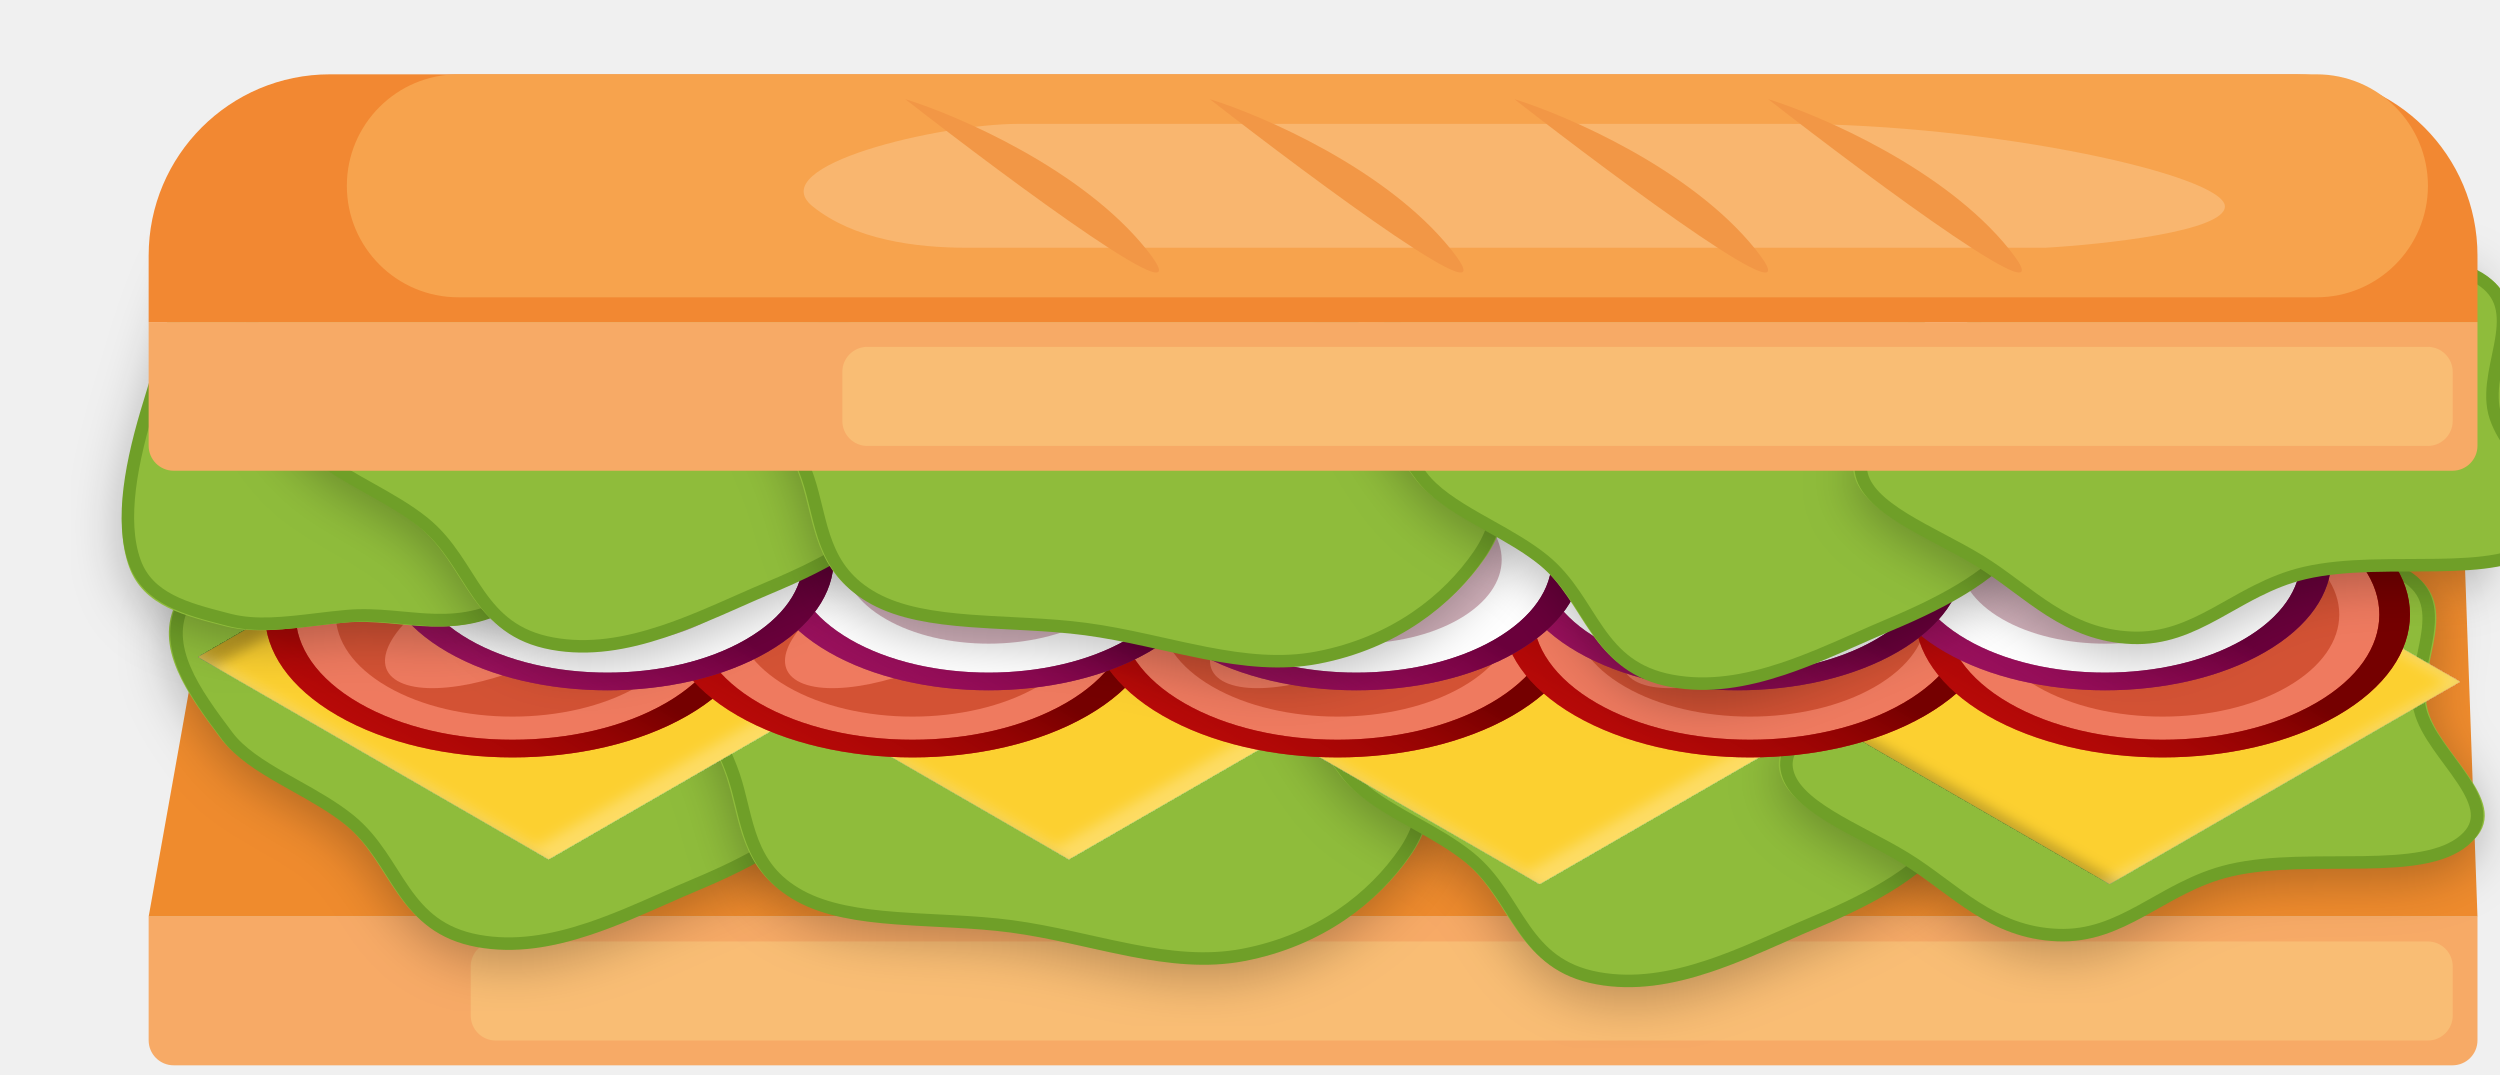
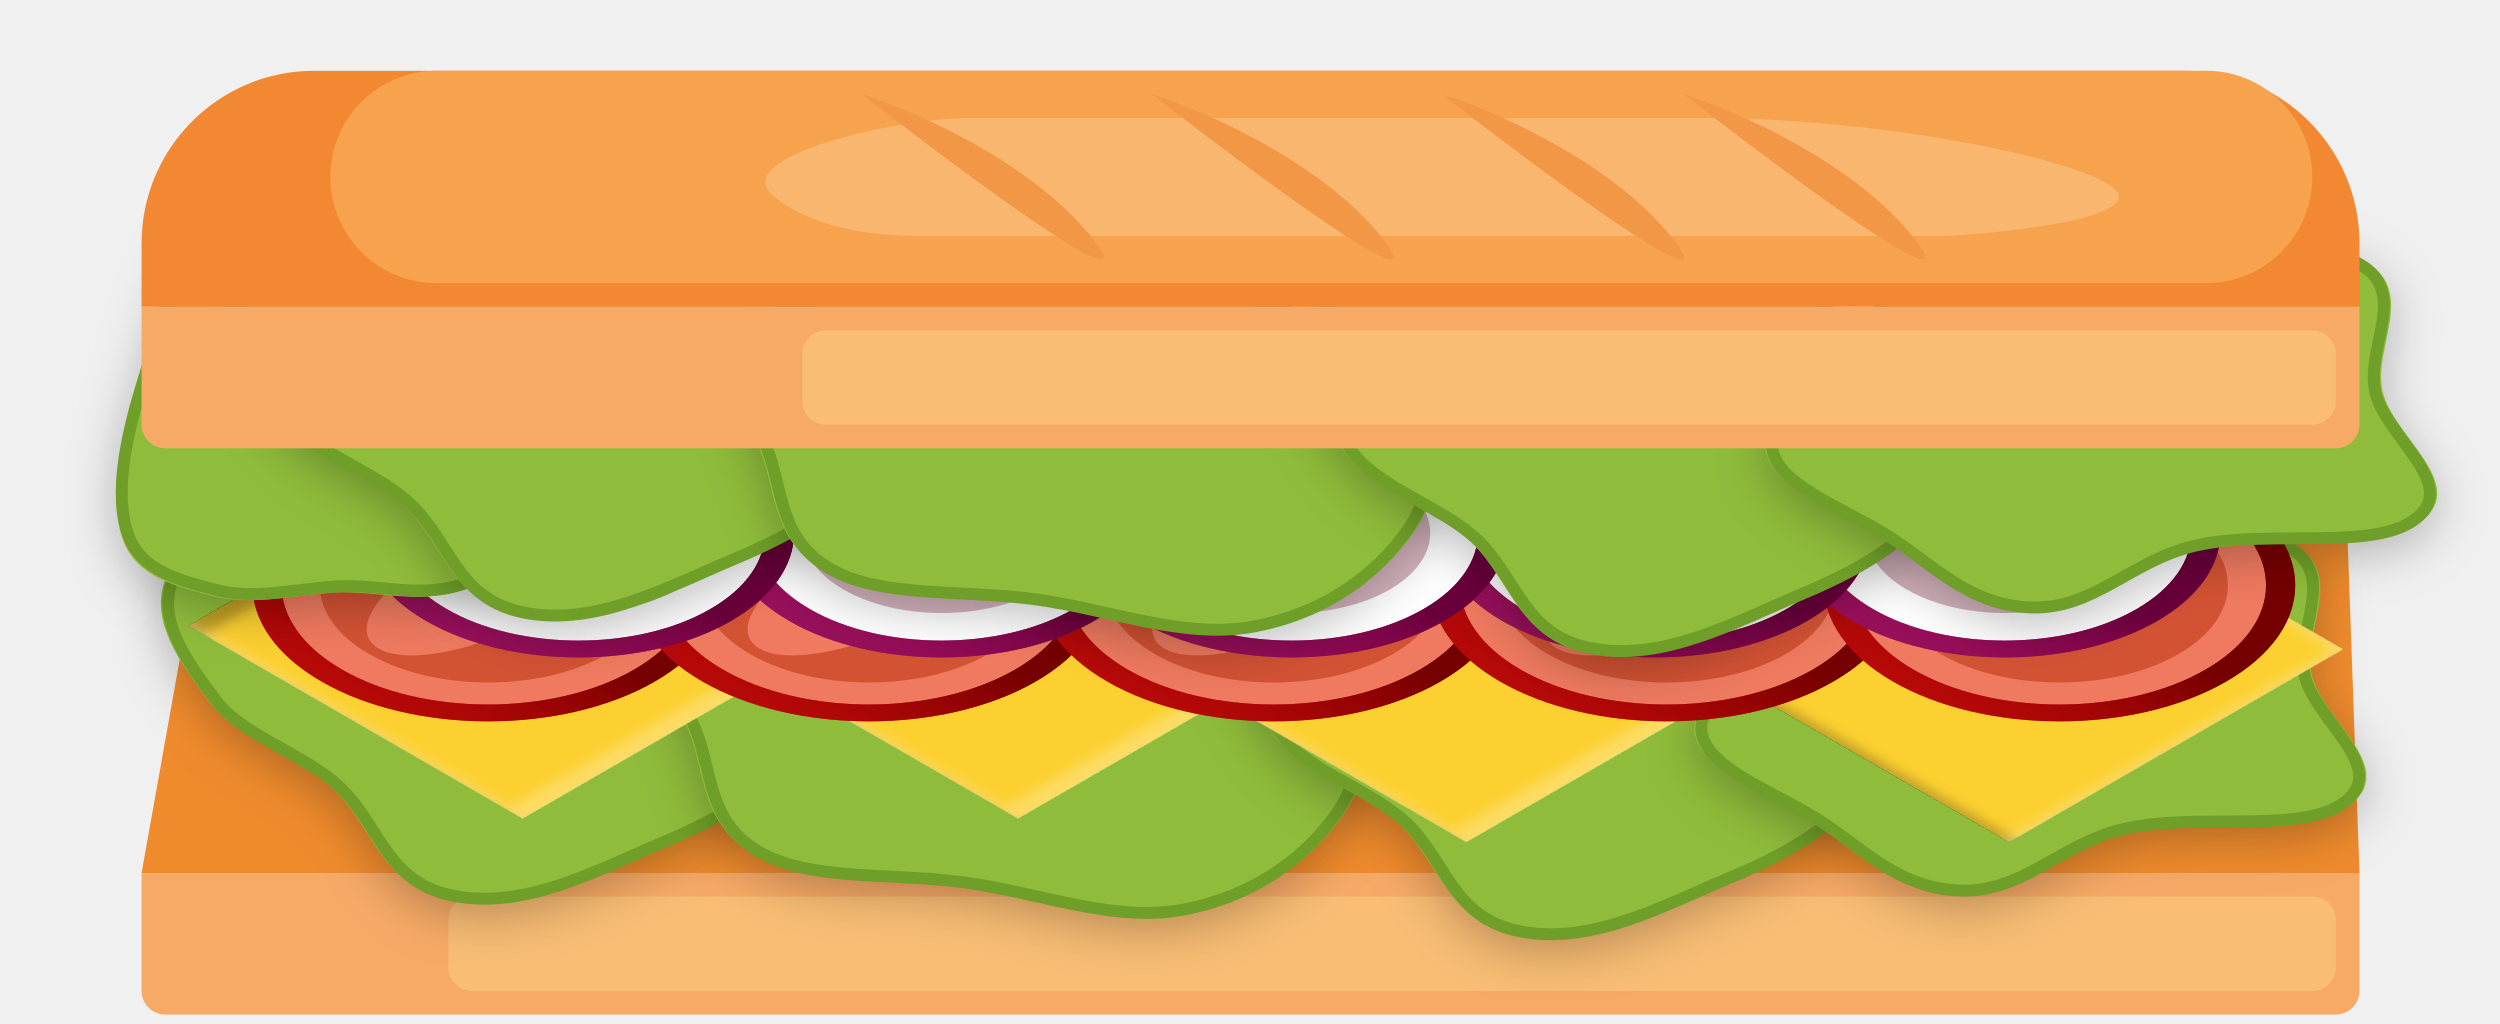
- <svg xmlns="http://www.w3.org/2000/svg" class="sandwitch" preserveAspectRatio="none" viewBox="0 0 200 86" fill="none">
+ <svg xmlns="http://www.w3.org/2000/svg" class="sandwitch" preserveAspectRatio="none" viewBox="0 0 210 86" fill="none">
  <path d="M198.198 73.333H11.892L16.847 45.586H197.207L198.198 73.333Z" fill="#EF8B2D" />
  <path d="M11.892 73.333H198.198V83.225C198.198 84.33 197.303 85.225 196.198 85.225H13.892C12.787 85.225 11.892 84.33 11.892 83.225V73.333Z" fill="#F7AA66" />
  <rect x="37.658" y="75.315" width="158.559" height="7.928" rx="2" fill="#F9BD74" />
  <g filter="url(#filter0_d)">
    <path fill-rule="evenodd" clip-rule="evenodd" d="M59.256 47.464C61.629 49.826 64.347 51.932 65.601 54.569C67.01 57.53 68.598 60.613 66.9 63.535C65.058 66.705 60.715 69.09 56.021 71.055C50.589 73.329 44.417 76.777 38.053 75.609C31.535 74.413 31.428 69.029 27.468 65.815C24.435 63.354 19.718 61.813 17.635 59.039C15.02 55.555 12.203 51.735 14.164 48.094C16.251 44.221 21.98 41.282 28.213 39.404C34.48 37.515 42.24 36.033 48.656 37.699C54.879 39.315 55.834 44.057 59.256 47.464Z" fill="#8FBC3B" />
    <path d="M58.726 47.641C59.299 48.212 59.884 48.761 60.46 49.301C62.316 51.044 64.075 52.695 65.01 54.662C65.056 54.758 65.101 54.853 65.147 54.948C66.527 57.844 67.895 60.712 66.32 63.423C64.54 66.486 60.326 68.816 55.661 70.769C54.803 71.128 53.94 71.51 53.069 71.895C51.125 72.756 49.141 73.633 47.081 74.316C44.121 75.298 41.178 75.812 38.239 75.273C35.265 74.727 33.698 73.224 32.368 71.336C32.039 70.868 31.728 70.383 31.413 69.889C31.39 69.853 31.367 69.816 31.343 69.779C31.053 69.322 30.758 68.859 30.445 68.403C29.77 67.419 29 66.449 27.967 65.61C26.695 64.578 25.129 63.7 23.624 62.856C23.287 62.667 22.953 62.48 22.626 62.293C20.815 61.258 19.189 60.219 18.197 58.899C16.886 57.152 15.55 55.353 14.778 53.541C14.008 51.733 13.812 49.937 14.749 48.199C16.768 44.451 22.338 41.573 28.497 39.717C34.751 37.832 42.272 36.429 48.404 38.021C51.308 38.775 53.022 40.265 54.45 42.057C54.982 42.725 55.464 43.422 55.954 44.13C56.122 44.372 56.291 44.616 56.464 44.861C57.133 45.813 57.848 46.767 58.726 47.641Z" stroke="#6F9F28" />
  </g>
  <g filter="url(#filter1_d)">
    <path fill-rule="evenodd" clip-rule="evenodd" d="M102.378 49.551C107.282 51.407 111.075 54.181 112.884 57.391C114.892 60.954 115.304 64.854 112.945 68.3C110.457 71.934 106.072 75.503 99.642 76.731C93.436 77.917 87.183 75.305 80.756 74.451C74.862 73.668 68.014 74.349 63.59 71.943C59.133 69.519 59.259 65.585 58.107 62.132C56.92 58.574 53.822 54.725 56.793 51.577C59.752 48.441 66.66 47.36 72.738 46.626C77.751 46.021 82.584 47.348 87.665 47.85C92.716 48.348 98.069 47.921 102.378 49.551Z" fill="#8FBC3B" />
    <path d="M102.042 49.847C106.836 51.661 110.538 54.371 112.302 57.5C114.28 61.01 114.668 64.822 112.375 68.171C109.914 71.765 105.625 75.216 99.449 76.396C96.541 76.951 93.586 76.626 90.478 76.021C89.371 75.805 88.268 75.56 87.145 75.309C86.688 75.208 86.227 75.105 85.762 75.003C84.169 74.656 82.542 74.325 80.893 74.106C79.379 73.905 77.813 73.799 76.267 73.715C75.825 73.691 75.386 73.669 74.951 73.647C73.849 73.591 72.767 73.536 71.702 73.455C68.738 73.23 66.079 72.811 64.01 71.686C61.91 70.544 60.865 69.034 60.207 67.346C59.878 66.502 59.649 65.623 59.429 64.731C59.403 64.624 59.377 64.517 59.351 64.41C59.159 63.626 58.965 62.834 58.709 62.065C58.424 61.213 58.032 60.346 57.645 59.49C57.622 59.438 57.599 59.387 57.576 59.336C57.164 58.424 56.765 57.524 56.494 56.64C55.952 54.869 55.944 53.216 57.331 51.746C58.725 50.268 61.065 49.258 63.851 48.522C66.641 47.786 69.83 47.339 72.863 46.972C75.243 46.685 77.603 46.853 80.042 47.168C80.99 47.29 81.937 47.433 82.9 47.578C83.179 47.62 83.459 47.662 83.741 47.704C84.99 47.89 86.265 48.07 87.561 48.198C88.854 48.326 90.16 48.394 91.443 48.449C91.749 48.462 92.052 48.475 92.354 48.488C93.329 48.528 94.286 48.568 95.233 48.628C97.707 48.785 100.008 49.078 102.042 49.847Z" stroke="#6F9F28" />
  </g>
  <g filter="url(#filter2_d)">
    <path fill-rule="evenodd" clip-rule="evenodd" d="M148.832 50.448C151.205 52.811 153.923 54.917 155.177 57.553C156.586 60.515 158.175 63.597 156.477 66.519C154.635 69.69 150.292 72.074 145.597 74.039C140.165 76.313 133.993 79.762 127.63 78.594C121.111 77.398 121.004 72.014 117.044 68.8C114.011 66.338 109.294 64.797 107.212 62.024C104.596 58.539 101.779 54.719 103.741 51.078C105.827 47.205 111.556 44.267 117.79 42.388C124.057 40.499 131.816 39.017 138.232 40.683C144.456 42.299 145.41 47.041 148.832 50.448Z" fill="#8FBC3B" />
    <path d="M148.302 50.626C148.875 51.196 149.46 51.745 150.036 52.286C151.892 54.028 153.651 55.679 154.587 57.647C154.632 57.742 154.677 57.837 154.723 57.933C156.104 60.829 157.471 63.697 155.896 66.407C154.116 69.471 149.902 71.801 145.238 73.753C144.379 74.112 143.516 74.494 142.646 74.88C140.701 75.74 138.717 76.618 136.658 77.301C133.697 78.282 130.754 78.796 127.815 78.257C124.841 77.711 123.275 76.208 121.945 74.32C121.615 73.852 121.304 73.367 120.99 72.874C120.966 72.837 120.943 72.8 120.92 72.763C120.629 72.307 120.334 71.844 120.021 71.388C119.347 70.403 118.576 69.433 117.543 68.595C116.271 67.563 114.706 66.685 113.2 65.841C112.863 65.652 112.529 65.464 112.202 65.278C110.392 64.243 108.765 63.204 107.774 61.883C106.463 60.137 105.126 58.337 104.354 56.525C103.584 54.717 103.389 52.922 104.325 51.183C106.344 47.435 111.915 44.557 118.073 42.701C124.327 40.816 131.849 39.413 137.981 41.005C140.884 41.759 142.599 43.249 144.026 45.042C144.558 45.71 145.04 46.406 145.531 47.114C145.699 47.357 145.868 47.601 146.04 47.846C146.71 48.797 147.424 49.752 148.302 50.626Z" stroke="#6F9F28" />
  </g>
  <g filter="url(#filter3_d)">
    <path fill-rule="evenodd" clip-rule="evenodd" d="M192.408 45.564C197.34 48.105 193.292 52.921 194.2 56.708C195.085 60.397 201.281 64.329 197.65 67.422C193.908 70.611 184.83 68.51 178.651 69.955C173.357 71.192 170.251 75.383 164.565 75.159C158.891 74.935 155.873 71.286 151.983 68.901C148.232 66.602 142.808 64.68 142.327 61.527C141.851 58.404 147.329 56.199 149.611 53.345C152.038 50.309 151.073 45.97 156.1 44.306C161.11 42.648 167.033 45.477 172.784 45.676C179.475 45.908 187.417 42.993 192.408 45.564Z" fill="#8FBC3B" />
    <path d="M192 45.828C194.23 46.976 194.483 48.654 194.203 50.64C194.123 51.207 194.005 51.769 193.886 52.341C193.794 52.782 193.7 53.23 193.621 53.692C193.445 54.724 193.357 55.768 193.594 56.757C193.825 57.722 194.401 58.692 195.055 59.635C195.348 60.058 195.648 60.464 195.944 60.865C196.327 61.384 196.703 61.894 197.046 62.414C198.246 64.237 198.773 65.836 197.143 67.224C195.462 68.657 192.565 68.935 189.048 68.989C188.384 68.999 187.689 69.001 186.983 69.003C185.881 69.007 184.75 69.01 183.667 69.045C181.861 69.102 180.057 69.244 178.421 69.627C177.008 69.957 175.763 70.479 174.615 71.055C173.854 71.436 173.11 71.854 172.388 72.261C172.031 72.462 171.68 72.659 171.334 72.848C169.181 74.025 167.159 74.907 164.607 74.806C162.009 74.704 159.974 73.819 158.058 72.602C157.145 72.022 156.279 71.38 155.398 70.727C155.357 70.697 155.316 70.667 155.275 70.636C154.359 69.957 153.424 69.269 152.429 68.659C151.486 68.081 150.443 67.528 149.417 66.985L149.374 66.962C148.327 66.408 147.3 65.862 146.376 65.293C144.527 64.153 143.16 62.956 142.937 61.496C142.72 60.068 143.854 58.826 145.434 57.54C145.881 57.176 146.333 56.831 146.794 56.48C147.17 56.194 147.551 55.904 147.938 55.596C148.773 54.933 149.571 54.238 150.167 53.493C150.801 52.7 151.207 51.83 151.54 50.962C151.688 50.576 151.818 50.201 151.946 49.831C152.114 49.346 152.279 48.871 152.476 48.393C153.161 46.735 154.128 45.367 156.404 44.613C158.664 43.865 161.167 44.109 163.977 44.632C164.668 44.76 165.365 44.902 166.077 45.048L166.095 45.051C166.809 45.197 167.537 45.346 168.268 45.482C169.729 45.752 171.234 45.977 172.747 46.029C174.498 46.09 176.309 45.944 178.09 45.742C178.938 45.645 179.788 45.535 180.624 45.426L180.752 45.41C181.633 45.295 182.498 45.184 183.348 45.09C186.782 44.713 189.741 44.664 192 45.828Z" stroke="#6F9F28" />
  </g>
  <g filter="url(#filter4_ii)">
    <rect width="57.555" height="32.365" transform="matrix(0.866044 0.499967 -0.866044 0.499967 146.948 25.7658)" fill="#FCD030" />
  </g>
  <g filter="url(#filter5_ii)">
    <rect width="57.555" height="32.365" transform="matrix(0.866044 -0.499967 0.866044 0.499967 95.1351 54.5415)" fill="#FCD030" />
  </g>
  <g filter="url(#filter6_ii)">
    <rect width="57.555" height="32.365" transform="matrix(0.866044 -0.499967 0.866044 0.499967 57.4775 52.5595)" fill="#FCD030" />
  </g>
  <g filter="url(#filter7_ii)">
    <rect width="57.555" height="32.365" transform="matrix(0.866044 -0.499967 0.866044 0.499967 15.8559 52.5595)" fill="#FCD030" />
  </g>
  <circle r="15.165" transform="matrix(0.866044 0.499967 -0.866044 0.499967 41 49.1644)" fill="#EF7A5F" />
  <circle r="15.165" transform="matrix(0.866044 0.499967 -0.866044 0.499967 41 49.1644)" stroke="#B41310" stroke-width="2" />
  <circle r="15.165" transform="matrix(0.866044 0.499967 -0.866044 0.499967 41 49.1644)" stroke="url(#paint0_linear)" stroke-width="2" />
  <circle r="11.547" transform="matrix(0.866044 0.499967 -0.866044 0.499967 41 49.1644)" fill="#D35234" />
  <ellipse rx="5.081" ry="10.623" transform="matrix(0.866044 0.499967 -0.866044 0.499967 41 49.1644)" fill="#EF7A5F" />
  <circle r="15.165" transform="matrix(0.866044 0.499967 -0.866044 0.499967 73 49.1644)" fill="#EF7A5F" />
  <circle r="15.165" transform="matrix(0.866044 0.499967 -0.866044 0.499967 73 49.1644)" stroke="#B41310" stroke-width="2" />
  <circle r="15.165" transform="matrix(0.866044 0.499967 -0.866044 0.499967 73 49.1644)" stroke="url(#paint1_linear)" stroke-width="2" />
  <circle r="11.547" transform="matrix(0.866044 0.499967 -0.866044 0.499967 73 49.1644)" fill="#D35234" />
  <ellipse rx="5.081" ry="10.623" transform="matrix(0.866044 0.499967 -0.866044 0.499967 73 49.1644)" fill="#EF7A5F" />
  <circle r="15.165" transform="matrix(0.866044 0.499967 -0.866044 0.499967 107 49.1644)" fill="#EF7A5F" />
  <circle r="15.165" transform="matrix(0.866044 0.499967 -0.866044 0.499967 107 49.1644)" stroke="#B41310" stroke-width="2" />
  <circle r="15.165" transform="matrix(0.866044 0.499967 -0.866044 0.499967 107 49.1644)" stroke="url(#paint2_linear)" stroke-width="2" />
  <circle r="11.547" transform="matrix(0.866044 0.499967 -0.866044 0.499967 107 49.1644)" fill="#D35234" />
  <ellipse rx="5.081" ry="10.623" transform="matrix(0.866044 0.499967 -0.866044 0.499967 107 49.1644)" fill="#EF7A5F" />
  <circle r="15.165" transform="matrix(0.866044 0.499967 -0.866044 0.499967 140 49.1644)" fill="#EF7A5F" />
  <circle r="15.165" transform="matrix(0.866044 0.499967 -0.866044 0.499967 140 49.1644)" stroke="#B41310" stroke-width="2" />
  <circle r="15.165" transform="matrix(0.866044 0.499967 -0.866044 0.499967 140 49.1644)" stroke="url(#paint3_linear)" stroke-width="2" />
  <circle r="11.547" transform="matrix(0.866044 0.499967 -0.866044 0.499967 140 49.1644)" fill="#D35234" />
  <ellipse rx="5.081" ry="10.623" transform="matrix(0.866044 0.499967 -0.866044 0.499967 140 49.1644)" fill="#EF7A5F" />
  <circle r="15.165" transform="matrix(0.866044 0.499967 -0.866044 0.499967 173 49.1644)" fill="#EF7A5F" />
  <circle r="15.165" transform="matrix(0.866044 0.499967 -0.866044 0.499967 173 49.1644)" stroke="#B41310" stroke-width="2" />
  <circle r="15.165" transform="matrix(0.866044 0.499967 -0.866044 0.499967 173 49.1644)" stroke="url(#paint4_linear)" stroke-width="2" />
  <circle r="11.547" transform="matrix(0.866044 0.499967 -0.866044 0.499967 173 49.1644)" fill="#D35234" />
  <ellipse rx="5.081" ry="10.623" transform="matrix(0.866044 0.499967 -0.866044 0.499967 173 49.1644)" fill="#EF7A5F" />
  <circle r="13.777" transform="matrix(0.866044 0.499967 -0.866044 0.499967 168.404 44.7763)" fill="white" />
  <circle r="13.777" transform="matrix(0.866044 0.499967 -0.866044 0.499967 168.404 44.7763)" stroke="#7C2053" stroke-width="2" />
  <circle r="13.777" transform="matrix(0.866044 0.499967 -0.866044 0.499967 168.404 44.7763)" stroke="url(#paint5_linear)" stroke-width="2" />
  <circle r="9.5" transform="matrix(0.866044 0.499967 -0.866044 0.499967 168.404 44.7763)" fill="#D4B3BD" />
  <circle r="13.777" transform="matrix(0.866044 0.499967 -0.866044 0.499967 138.997 44.7763)" fill="white" />
  <circle r="13.777" transform="matrix(0.866044 0.499967 -0.866044 0.499967 138.997 44.7763)" stroke="#7C2053" stroke-width="2" />
  <circle r="13.777" transform="matrix(0.866044 0.499967 -0.866044 0.499967 138.997 44.7763)" stroke="url(#paint6_linear)" stroke-width="2" />
  <circle r="9.5" transform="matrix(0.866044 0.499967 -0.866044 0.499967 138.997 44.7763)" fill="#D4B3BD" />
  <circle r="13.777" transform="matrix(0.866044 0.499967 -0.866044 0.499967 108.5 44.7763)" fill="white" />
  <circle r="13.777" transform="matrix(0.866044 0.499967 -0.866044 0.499967 108.5 44.7763)" stroke="#7C2053" stroke-width="2" />
  <circle r="13.777" transform="matrix(0.866044 0.499967 -0.866044 0.499967 108.5 44.7763)" stroke="url(#paint7_linear)" stroke-width="2" />
  <circle r="9.5" transform="matrix(0.866044 0.499967 -0.866044 0.499967 108.5 44.7763)" fill="#D4B3BD" />
  <circle r="13.777" transform="matrix(0.866044 0.499967 -0.866044 0.499967 79.0924 44.7763)" fill="white" />
  <circle r="13.777" transform="matrix(0.866044 0.499967 -0.866044 0.499967 79.0924 44.7763)" stroke="#7C2053" stroke-width="2" />
  <circle r="13.777" transform="matrix(0.866044 0.499967 -0.866044 0.499967 79.0924 44.7763)" stroke="url(#paint8_linear)" stroke-width="2" />
  <circle r="9.5" transform="matrix(0.866044 0.499967 -0.866044 0.499967 79.0924 44.7763)" fill="#D4B3BD" />
  <circle r="13.777" transform="matrix(0.866044 0.499967 -0.866044 0.499967 48.5956 44.7763)" fill="white" />
  <circle r="13.777" transform="matrix(0.866044 0.499967 -0.866044 0.499967 48.5956 44.7763)" stroke="#7C2053" stroke-width="2" />
  <circle r="13.777" transform="matrix(0.866044 0.499967 -0.866044 0.499967 48.5956 44.7763)" stroke="url(#paint9_linear)" stroke-width="2" />
  <circle r="9.5" transform="matrix(0.866044 0.499967 -0.866044 0.499967 48.5956 44.7763)" fill="#D4B3BD" />
  <g filter="url(#filter8_d)">
    <path fill-rule="evenodd" clip-rule="evenodd" d="M27.547 49.809C24.212 50.108 20.851 50.837 18.026 50.103C14.852 49.278 11.469 48.514 10.322 45.335C9.077 41.886 10.042 37.026 11.554 32.167C13.304 26.544 14.63 19.6 19.614 15.475C24.721 11.251 28.914 14.63 33.922 13.662C37.757 12.921 41.97 10.297 45.432 10.485C49.783 10.721 54.52 11.019 56.048 14.862C57.674 18.95 56.243 25.227 53.675 31.21C51.094 37.225 47.241 44.122 41.841 47.966C36.603 51.695 32.356 49.377 27.547 49.809Z" fill="#8FBC3B" />
    <path d="M27.752 49.289C26.947 49.361 26.15 49.456 25.365 49.55C22.838 49.852 20.442 50.138 18.334 49.59C18.232 49.564 18.129 49.537 18.027 49.511C14.921 48.707 11.845 47.911 10.781 44.962C9.579 41.629 10.502 36.903 12.005 32.075C12.281 31.187 12.543 30.28 12.808 29.366C13.399 27.323 14.002 25.239 14.802 23.223C15.953 20.324 17.451 17.739 19.753 15.834C22.083 13.906 24.242 13.673 26.543 13.867C27.113 13.916 27.684 13.989 28.265 14.066C28.308 14.071 28.351 14.077 28.394 14.083C28.931 14.154 29.475 14.226 30.026 14.279C31.213 14.395 32.452 14.428 33.758 14.176C35.366 13.865 37.045 13.23 38.659 12.619C39.021 12.482 39.379 12.347 39.732 12.217C41.689 11.495 43.53 10.917 45.179 11.006C47.36 11.124 49.597 11.257 51.481 11.831C53.361 12.403 54.862 13.407 55.592 15.242C57.165 19.198 55.789 25.315 53.253 31.226C50.677 37.228 46.917 43.892 41.756 47.566C39.312 49.306 37.068 49.661 34.778 49.603C33.924 49.581 33.081 49.503 32.223 49.423C31.929 49.396 31.634 49.368 31.335 49.343C30.176 49.244 28.986 49.178 27.752 49.289Z" stroke="#6F9F28" />
  </g>
  <g filter="url(#filter9_d)">
    <path fill-rule="evenodd" clip-rule="evenodd" d="M65.202 23.68C67.575 26.043 70.293 28.149 71.547 30.785C72.955 33.746 74.544 36.829 72.846 39.751C71.004 42.922 66.661 45.306 61.967 47.271C56.535 49.545 50.363 52.994 43.999 51.826C37.481 50.63 37.374 45.245 33.413 42.032C30.38 39.57 25.663 38.029 23.581 35.255C20.965 31.771 18.149 27.951 20.11 24.31C22.197 20.437 27.926 17.499 34.159 15.62C40.426 13.731 48.186 12.249 54.602 13.915C60.825 15.531 61.779 20.273 65.202 23.68Z" fill="#8FBC3B" />
    <path d="M64.672 23.858C65.245 24.428 65.83 24.977 66.406 25.518C68.261 27.26 70.02 28.911 70.956 30.878C71.001 30.974 71.047 31.069 71.092 31.165C72.473 34.061 73.84 36.929 72.266 39.639C70.486 42.702 66.272 45.033 61.607 46.985C60.749 47.344 59.886 47.726 59.015 48.112C57.071 48.972 55.087 49.85 53.027 50.532C50.067 51.514 47.124 52.028 44.185 51.489C41.21 50.943 39.644 49.44 38.314 47.552C37.984 47.084 37.674 46.599 37.359 46.105C37.336 46.069 37.312 46.032 37.289 45.995C36.998 45.539 36.703 45.075 36.391 44.619C35.716 43.635 34.946 42.665 33.913 41.827C32.641 40.794 31.075 39.917 29.57 39.072C29.233 38.883 28.899 38.696 28.572 38.509C26.761 37.474 25.135 36.436 24.143 35.115C22.832 33.368 21.496 31.569 20.724 29.757C19.954 27.949 19.758 26.154 20.695 24.415C22.714 20.667 28.284 17.789 34.442 15.933C40.697 14.048 48.218 12.645 54.35 14.237C57.254 14.991 58.968 16.481 60.396 18.274C60.928 18.942 61.41 19.638 61.9 20.346C62.068 20.589 62.237 20.833 62.41 21.078C63.079 22.029 63.794 22.983 64.672 23.858Z" stroke="#6F9F28" />
  </g>
  <g filter="url(#filter10_d)">
    <path fill-rule="evenodd" clip-rule="evenodd" d="M108.324 25.768C113.228 27.623 117.021 30.397 118.83 33.607C120.838 37.17 121.25 41.071 118.891 44.517C116.403 48.15 112.018 51.719 105.587 52.948C99.382 54.133 93.129 51.521 86.702 50.667C80.808 49.884 73.96 50.566 69.536 48.16C65.079 45.735 65.205 41.801 64.053 38.349C62.866 34.791 59.768 30.942 62.739 27.793C65.698 24.657 72.606 23.576 78.684 22.843C83.697 22.237 88.53 23.565 93.611 24.066C98.662 24.565 104.015 24.138 108.324 25.768Z" fill="#8FBC3B" />
    <path d="M107.988 26.063C112.782 27.877 116.484 30.587 118.248 33.717C120.226 37.226 120.614 41.038 118.321 44.387C115.86 47.982 111.571 51.432 105.395 52.612C102.487 53.168 99.532 52.842 96.423 52.237C95.317 52.022 94.213 51.776 93.091 51.526C92.634 51.424 92.173 51.321 91.708 51.22C90.115 50.872 88.488 50.542 86.839 50.323C85.325 50.122 83.759 50.016 82.213 49.932C81.771 49.907 81.332 49.885 80.897 49.863C79.795 49.807 78.713 49.753 77.648 49.672C74.684 49.446 72.025 49.028 69.956 47.902C67.856 46.76 66.811 45.25 66.153 43.562C65.824 42.718 65.595 41.84 65.375 40.947C65.349 40.84 65.323 40.733 65.297 40.626C65.105 39.842 64.911 39.05 64.654 38.282C64.37 37.43 63.978 36.563 63.591 35.706C63.568 35.655 63.545 35.603 63.522 35.552C63.11 34.64 62.711 33.74 62.44 32.856C61.898 31.085 61.89 29.432 63.277 27.962C64.671 26.485 67.01 25.474 69.797 24.738C72.587 24.002 75.776 23.555 78.809 23.189C81.189 22.901 83.549 23.069 85.988 23.384C86.936 23.507 87.883 23.649 88.846 23.794C89.125 23.836 89.405 23.879 89.687 23.921C90.936 24.107 92.211 24.287 93.507 24.415C94.8 24.542 96.105 24.61 97.389 24.666C97.694 24.679 97.998 24.691 98.3 24.704C99.275 24.744 100.232 24.784 101.179 24.844C103.653 25.001 105.954 25.294 107.988 26.063Z" stroke="#6F9F28" />
  </g>
  <g filter="url(#filter11_d)">
    <path fill-rule="evenodd" clip-rule="evenodd" d="M154.778 26.665C157.151 29.027 159.869 31.133 161.123 33.769C162.532 36.731 164.121 39.814 162.423 42.736C160.581 45.906 156.238 48.291 151.543 50.256C146.111 52.529 139.939 55.978 133.576 54.81C127.057 53.614 126.95 48.23 122.99 45.016C119.957 42.554 115.24 41.013 113.158 38.24C110.542 34.755 107.725 30.936 109.687 27.294C111.773 23.421 117.502 20.483 123.736 18.604C130.002 16.715 137.762 15.233 144.178 16.899C150.402 18.515 151.356 23.258 154.778 26.665Z" fill="#8FBC3B" />
    <path d="M154.248 26.842C154.821 27.412 155.406 27.962 155.982 28.502C157.838 30.244 159.597 31.896 160.533 33.863C160.578 33.958 160.623 34.054 160.669 34.149C162.05 37.045 163.417 39.913 161.842 42.623C160.062 45.687 155.848 48.017 151.184 49.969C150.325 50.329 149.462 50.711 148.592 51.096C146.647 51.956 144.663 52.834 142.604 53.517C139.643 54.498 136.7 55.013 133.761 54.473C130.787 53.928 129.221 52.424 127.891 50.536C127.561 50.069 127.25 49.584 126.936 49.09C126.912 49.053 126.889 49.017 126.866 48.98C126.575 48.523 126.28 48.06 125.967 47.604C125.293 46.62 124.522 45.649 123.489 44.811C122.217 43.779 120.652 42.901 119.146 42.057C118.809 41.868 118.475 41.681 118.148 41.494C116.338 40.459 114.711 39.42 113.72 38.099C112.409 36.353 111.072 34.554 110.3 32.742C109.53 30.933 109.335 29.138 110.271 27.399C112.29 23.652 117.861 20.774 124.019 18.918C130.273 17.033 137.795 15.63 143.927 17.222C146.83 17.976 148.545 19.466 149.972 21.258C150.504 21.926 150.986 22.622 151.477 23.33C151.645 23.573 151.814 23.817 151.986 24.062C152.656 25.014 153.37 25.968 154.248 26.842Z" stroke="#6F9F28" />
  </g>
  <g filter="url(#filter12_d)">
    <path fill-rule="evenodd" clip-rule="evenodd" d="M198.354 21.78C203.286 24.321 199.238 29.137 200.147 32.924C201.031 36.614 207.227 40.546 203.596 43.639C199.854 46.827 190.776 44.726 184.597 46.171C179.303 47.409 176.197 51.6 170.511 51.375C164.837 51.151 161.819 47.502 157.929 45.117C154.178 42.818 148.754 40.896 148.273 37.743C147.797 34.62 153.275 32.415 155.557 29.562C157.984 26.526 157.019 22.186 162.046 20.523C167.056 18.865 172.98 21.694 178.73 21.893C185.421 22.124 193.363 19.209 198.354 21.78Z" fill="#8FBC3B" />
    <path d="M197.946 22.044C200.176 23.192 200.43 24.871 200.149 26.856C200.069 27.424 199.951 27.985 199.832 28.557C199.74 28.998 199.646 29.446 199.567 29.908C199.391 30.94 199.303 31.984 199.54 32.973C199.772 33.938 200.347 34.908 201.001 35.851C201.294 36.274 201.594 36.681 201.89 37.081C202.273 37.601 202.649 38.11 202.992 38.631C204.192 40.453 204.719 42.052 203.089 43.44C201.408 44.873 198.511 45.151 194.994 45.205C194.33 45.215 193.635 45.218 192.929 45.22C191.827 45.223 190.696 45.227 189.613 45.261C187.807 45.318 186.003 45.461 184.367 45.843C182.954 46.173 181.709 46.696 180.561 47.271C179.8 47.652 179.056 48.071 178.334 48.477C177.977 48.678 177.626 48.876 177.28 49.065C175.127 50.241 173.105 51.123 170.553 51.023C167.955 50.92 165.92 50.035 164.004 48.819C163.091 48.239 162.225 47.596 161.344 46.944C161.303 46.913 161.262 46.883 161.221 46.853C160.305 46.173 159.37 45.485 158.375 44.875C157.432 44.297 156.389 43.745 155.363 43.201L155.32 43.178C154.273 42.624 153.246 42.078 152.322 41.509C150.473 40.369 149.106 39.172 148.883 37.712C148.666 36.284 149.8 35.042 151.38 33.756C151.827 33.392 152.279 33.048 152.74 32.696C153.116 32.41 153.497 32.12 153.884 31.812C154.72 31.149 155.517 30.454 156.113 29.71C156.747 28.916 157.153 28.046 157.486 27.179C157.634 26.793 157.764 26.417 157.892 26.047C158.06 25.562 158.225 25.087 158.422 24.61C159.107 22.951 160.074 21.583 162.35 20.829C164.61 20.082 167.113 20.326 169.923 20.848C170.614 20.976 171.311 21.119 172.023 21.264L172.041 21.268C172.755 21.414 173.483 21.563 174.214 21.698C175.675 21.969 177.18 22.193 178.693 22.246C180.444 22.306 182.255 22.161 184.036 21.958C184.884 21.862 185.734 21.751 186.57 21.643L186.698 21.626C187.579 21.512 188.444 21.4 189.294 21.307C192.728 20.93 195.687 20.88 197.946 22.044Z" stroke="#6F9F28" />
  </g>
  <path d="M11.892 20.446C11.892 12.438 18.384 5.946 26.392 5.946H183.698C191.706 5.946 198.198 12.438 198.198 20.446V25.766H11.892V20.446Z" fill="#F28832" />
  <rect x="27.748" y="5.946" width="166.486" height="17.838" rx="8.919" fill="#F7A34D" />
  <path d="M163.613 19.82H77.344C73.236 19.82 68.332 19.18 65.02 16.517C60.912 13.213 75.29 9.91 81.452 9.91H143.073C159.505 9.91 177.992 14.039 177.992 16.517C177.992 18.499 168.406 19.545 163.613 19.82Z" fill="#F9B66F" />
  <path d="M141.446 7.928C145.734 9.264 155.598 13.538 160.744 19.949C165.89 26.36 150.023 14.606 141.446 7.928Z" fill="#F29746" />
  <path d="M96.779 7.928C101.067 9.264 110.931 13.538 116.077 19.949C121.223 26.36 105.356 14.606 96.779 7.928Z" fill="#F29746" />
  <path d="M72.415 7.928C76.703 9.264 86.567 13.538 91.713 19.949C96.859 26.36 80.992 14.606 72.415 7.928Z" fill="#F29746" />
  <path d="M121.143 7.928C125.431 9.264 135.295 13.538 140.441 19.949C145.587 26.36 129.72 14.606 121.143 7.928Z" fill="#F29746" />
  <path d="M11.892 25.766H198.198V35.658C198.198 36.762 197.303 37.658 196.198 37.658H13.892C12.787 37.658 11.892 36.762 11.892 35.658V25.766Z" fill="#F7AA66" />
  <rect x="67.387" y="27.748" width="128.829" height="7.928" rx="2" fill="#F9BD74" />
  <defs>
    <filter id="filter0_d" x="9.508" y="33.975" width="62.127" height="46.869" filterUnits="userSpaceOnUse" color-interpolation-filters="sRGB">
      <feFlood flood-opacity="0" result="BackgroundImageFix" />
      <feColorMatrix in="SourceAlpha" type="matrix" values="0 0 0 0 0 0 0 0 0 0 0 0 0 0 0 0 0 0 127 0" />
      <feOffset dy="1" />
      <feGaussianBlur stdDeviation="2" />
      <feColorMatrix type="matrix" values="0 0 0 0 0 0 0 0 0 0 0 0 0 0 0 0 0 0 0.25 0" />
      <feBlend mode="normal" in2="BackgroundImageFix" result="effect1_dropShadow" />
      <feBlend mode="normal" in="SourceGraphic" in2="effect1_dropShadow" result="shape" />
    </filter>
    <filter id="filter1_d" x="51.542" y="43.471" width="67.015" height="38.564" filterUnits="userSpaceOnUse" color-interpolation-filters="sRGB">
      <feFlood flood-opacity="0" result="BackgroundImageFix" />
      <feColorMatrix in="SourceAlpha" type="matrix" values="0 0 0 0 0 0 0 0 0 0 0 0 0 0 0 0 0 0 127 0" />
      <feOffset dy="1" />
      <feGaussianBlur stdDeviation="2" />
      <feColorMatrix type="matrix" values="0 0 0 0 0 0 0 0 0 0 0 0 0 0 0 0 0 0 0.25 0" />
      <feBlend mode="normal" in2="BackgroundImageFix" result="effect1_dropShadow" />
      <feBlend mode="normal" in="SourceGraphic" in2="effect1_dropShadow" result="shape" />
    </filter>
    <filter id="filter2_d" x="99.085" y="36.959" width="62.127" height="46.869" filterUnits="userSpaceOnUse" color-interpolation-filters="sRGB">
      <feFlood flood-opacity="0" result="BackgroundImageFix" />
      <feColorMatrix in="SourceAlpha" type="matrix" values="0 0 0 0 0 0 0 0 0 0 0 0 0 0 0 0 0 0 127 0" />
      <feOffset dy="1" />
      <feGaussianBlur stdDeviation="2" />
      <feColorMatrix type="matrix" values="0 0 0 0 0 0 0 0 0 0 0 0 0 0 0 0 0 0 0.25 0" />
      <feBlend mode="normal" in2="BackgroundImageFix" result="effect1_dropShadow" />
      <feBlend mode="normal" in="SourceGraphic" in2="effect1_dropShadow" result="shape" />
    </filter>
    <filter id="filter3_d" x="138.298" y="40.788" width="64.483" height="39.38" filterUnits="userSpaceOnUse" color-interpolation-filters="sRGB">
      <feFlood flood-opacity="0" result="BackgroundImageFix" />
      <feColorMatrix in="SourceAlpha" type="matrix" values="0 0 0 0 0 0 0 0 0 0 0 0 0 0 0 0 0 0 127 0" />
      <feOffset dy="1" />
      <feGaussianBlur stdDeviation="2" />
      <feColorMatrix type="matrix" values="0 0 0 0 0 0 0 0 0 0 0 0 0 0 0 0 0 0 0.25 0" />
      <feBlend mode="normal" in2="BackgroundImageFix" result="effect1_dropShadow" />
      <feBlend mode="normal" in="SourceGraphic" in2="effect1_dropShadow" result="shape" />
    </filter>
    <filter id="filter4_ii" x="117.919" y="25.766" width="79.875" height="44.957" filterUnits="userSpaceOnUse" color-interpolation-filters="sRGB">
      <feFlood flood-opacity="0" result="BackgroundImageFix" />
      <feBlend mode="normal" in="SourceGraphic" in2="BackgroundImageFix" result="shape" />
      <feColorMatrix in="SourceAlpha" type="matrix" values="0 0 0 0 0 0 0 0 0 0 0 0 0 0 0 0 0 0 127 0" result="hardAlpha" />
      <feOffset dx="1" />
      <feGaussianBlur stdDeviation="0.5" />
      <feComposite in2="hardAlpha" operator="arithmetic" k2="-1" k3="1" />
      <feColorMatrix type="matrix" values="0 0 0 0 0 0 0 0 0 0 0 0 0 0 0 0 0 0 0.25 0" />
      <feBlend mode="normal" in2="shape" result="effect1_innerShadow" />
      <feColorMatrix in="SourceAlpha" type="matrix" values="0 0 0 0 0 0 0 0 0 0 0 0 0 0 0 0 0 0 127 0" result="hardAlpha" />
      <feOffset dx="-1" />
      <feGaussianBlur stdDeviation="0.5" />
      <feComposite in2="hardAlpha" operator="arithmetic" k2="-1" k3="1" />
      <feColorMatrix type="matrix" values="0 0 0 0 1 0 0 0 0 1 0 0 0 0 1 0 0 0 0.25 0" />
      <feBlend mode="normal" in2="effect1_innerShadow" result="effect2_innerShadow" />
    </filter>
    <filter id="filter5_ii" x="94.135" y="24.766" width="79.875" height="46.957" filterUnits="userSpaceOnUse" color-interpolation-filters="sRGB">
      <feFlood flood-opacity="0" result="BackgroundImageFix" />
      <feBlend mode="normal" in="SourceGraphic" in2="BackgroundImageFix" result="shape" />
      <feColorMatrix in="SourceAlpha" type="matrix" values="0 0 0 0 0 0 0 0 0 0 0 0 0 0 0 0 0 0 127 0" result="hardAlpha" />
      <feOffset dx="1" dy="1" />
      <feGaussianBlur stdDeviation="0.5" />
      <feComposite in2="hardAlpha" operator="arithmetic" k2="-1" k3="1" />
      <feColorMatrix type="matrix" values="0 0 0 0 0 0 0 0 0 0 0 0 0 0 0 0 0 0 0.25 0" />
      <feBlend mode="normal" in2="shape" result="effect1_innerShadow" />
      <feColorMatrix in="SourceAlpha" type="matrix" values="0 0 0 0 0 0 0 0 0 0 0 0 0 0 0 0 0 0 127 0" result="hardAlpha" />
      <feOffset dx="-1" dy="-1" />
      <feGaussianBlur stdDeviation="0.5" />
      <feComposite in2="hardAlpha" operator="arithmetic" k2="-1" k3="1" />
      <feColorMatrix type="matrix" values="0 0 0 0 1 0 0 0 0 1 0 0 0 0 1 0 0 0 0.25 0" />
      <feBlend mode="normal" in2="effect1_innerShadow" result="effect2_innerShadow" />
    </filter>
    <filter id="filter6_ii" x="56.477" y="22.784" width="79.875" height="46.957" filterUnits="userSpaceOnUse" color-interpolation-filters="sRGB">
      <feFlood flood-opacity="0" result="BackgroundImageFix" />
      <feBlend mode="normal" in="SourceGraphic" in2="BackgroundImageFix" result="shape" />
      <feColorMatrix in="SourceAlpha" type="matrix" values="0 0 0 0 0 0 0 0 0 0 0 0 0 0 0 0 0 0 127 0" result="hardAlpha" />
      <feOffset dx="1" dy="1" />
      <feGaussianBlur stdDeviation="0.5" />
      <feComposite in2="hardAlpha" operator="arithmetic" k2="-1" k3="1" />
      <feColorMatrix type="matrix" values="0 0 0 0 0 0 0 0 0 0 0 0 0 0 0 0 0 0 0.25 0" />
      <feBlend mode="normal" in2="shape" result="effect1_innerShadow" />
      <feColorMatrix in="SourceAlpha" type="matrix" values="0 0 0 0 0 0 0 0 0 0 0 0 0 0 0 0 0 0 127 0" result="hardAlpha" />
      <feOffset dx="-1" dy="-1" />
      <feGaussianBlur stdDeviation="0.5" />
      <feComposite in2="hardAlpha" operator="arithmetic" k2="-1" k3="1" />
      <feColorMatrix type="matrix" values="0 0 0 0 1 0 0 0 0 1 0 0 0 0 1 0 0 0 0.25 0" />
      <feBlend mode="normal" in2="effect1_innerShadow" result="effect2_innerShadow" />
    </filter>
    <filter id="filter7_ii" x="14.856" y="22.784" width="79.875" height="46.957" filterUnits="userSpaceOnUse" color-interpolation-filters="sRGB">
      <feFlood flood-opacity="0" result="BackgroundImageFix" />
      <feBlend mode="normal" in="SourceGraphic" in2="BackgroundImageFix" result="shape" />
      <feColorMatrix in="SourceAlpha" type="matrix" values="0 0 0 0 0 0 0 0 0 0 0 0 0 0 0 0 0 0 127 0" result="hardAlpha" />
      <feOffset dx="1" dy="1" />
      <feGaussianBlur stdDeviation="0.5" />
      <feComposite in2="hardAlpha" operator="arithmetic" k2="-1" k3="1" />
      <feColorMatrix type="matrix" values="0 0 0 0 0 0 0 0 0 0 0 0 0 0 0 0 0 0 0.25 0" />
      <feBlend mode="normal" in2="shape" result="effect1_innerShadow" />
      <feColorMatrix in="SourceAlpha" type="matrix" values="0 0 0 0 0 0 0 0 0 0 0 0 0 0 0 0 0 0 127 0" result="hardAlpha" />
      <feOffset dx="-1" dy="-1" />
      <feGaussianBlur stdDeviation="0.5" />
      <feComposite in2="hardAlpha" operator="arithmetic" k2="-1" k3="1" />
      <feColorMatrix type="matrix" values="0 0 0 0 1 0 0 0 0 1 0 0 0 0 1 0 0 0 0.25 0" />
      <feBlend mode="normal" in2="effect1_innerShadow" result="effect2_innerShadow" />
    </filter>
    <filter id="filter8_d" x="5.751" y="7.476" width="54.987" height="47.944" filterUnits="userSpaceOnUse" color-interpolation-filters="sRGB">
      <feFlood flood-opacity="0" result="BackgroundImageFix" />
      <feColorMatrix in="SourceAlpha" type="matrix" values="0 0 0 0 0 0 0 0 0 0 0 0 0 0 0 0 0 0 127 0" />
      <feOffset dy="1" />
      <feGaussianBlur stdDeviation="2" />
      <feColorMatrix type="matrix" values="0 0 0 0 0 0 0 0 0 0 0 0 0 0 0 0 0 0 0.25 0" />
      <feBlend mode="normal" in2="BackgroundImageFix" result="effect1_dropShadow" />
      <feBlend mode="normal" in="SourceGraphic" in2="effect1_dropShadow" result="shape" />
    </filter>
    <filter id="filter9_d" x="15.454" y="10.191" width="62.127" height="46.869" filterUnits="userSpaceOnUse" color-interpolation-filters="sRGB">
      <feFlood flood-opacity="0" result="BackgroundImageFix" />
      <feColorMatrix in="SourceAlpha" type="matrix" values="0 0 0 0 0 0 0 0 0 0 0 0 0 0 0 0 0 0 127 0" />
      <feOffset dy="1" />
      <feGaussianBlur stdDeviation="2" />
      <feColorMatrix type="matrix" values="0 0 0 0 0 0 0 0 0 0 0 0 0 0 0 0 0 0 0.25 0" />
      <feBlend mode="normal" in2="BackgroundImageFix" result="effect1_dropShadow" />
      <feBlend mode="normal" in="SourceGraphic" in2="effect1_dropShadow" result="shape" />
    </filter>
    <filter id="filter10_d" x="57.488" y="19.688" width="67.015" height="38.564" filterUnits="userSpaceOnUse" color-interpolation-filters="sRGB">
      <feFlood flood-opacity="0" result="BackgroundImageFix" />
      <feColorMatrix in="SourceAlpha" type="matrix" values="0 0 0 0 0 0 0 0 0 0 0 0 0 0 0 0 0 0 127 0" />
      <feOffset dy="1" />
      <feGaussianBlur stdDeviation="2" />
      <feColorMatrix type="matrix" values="0 0 0 0 0 0 0 0 0 0 0 0 0 0 0 0 0 0 0.25 0" />
      <feBlend mode="normal" in2="BackgroundImageFix" result="effect1_dropShadow" />
      <feBlend mode="normal" in="SourceGraphic" in2="effect1_dropShadow" result="shape" />
    </filter>
    <filter id="filter11_d" x="105.031" y="13.176" width="62.127" height="46.869" filterUnits="userSpaceOnUse" color-interpolation-filters="sRGB">
      <feFlood flood-opacity="0" result="BackgroundImageFix" />
      <feColorMatrix in="SourceAlpha" type="matrix" values="0 0 0 0 0 0 0 0 0 0 0 0 0 0 0 0 0 0 127 0" />
      <feOffset dy="1" />
      <feGaussianBlur stdDeviation="2" />
      <feColorMatrix type="matrix" values="0 0 0 0 0 0 0 0 0 0 0 0 0 0 0 0 0 0 0.25 0" />
      <feBlend mode="normal" in2="BackgroundImageFix" result="effect1_dropShadow" />
      <feBlend mode="normal" in="SourceGraphic" in2="effect1_dropShadow" result="shape" />
    </filter>
    <filter id="filter12_d" x="144.244" y="17.004" width="64.483" height="39.38" filterUnits="userSpaceOnUse" color-interpolation-filters="sRGB">
      <feFlood flood-opacity="0" result="BackgroundImageFix" />
      <feColorMatrix in="SourceAlpha" type="matrix" values="0 0 0 0 0 0 0 0 0 0 0 0 0 0 0 0 0 0 127 0" />
      <feOffset dy="1" />
      <feGaussianBlur stdDeviation="2" />
      <feColorMatrix type="matrix" values="0 0 0 0 0 0 0 0 0 0 0 0 0 0 0 0 0 0 0.25 0" />
      <feBlend mode="normal" in2="BackgroundImageFix" result="effect1_dropShadow" />
      <feBlend mode="normal" in="SourceGraphic" in2="effect1_dropShadow" result="shape" />
    </filter>
    <linearGradient id="paint0_linear" x1="16.166" y1="0" x2="16.166" y2="32.331" gradientUnits="userSpaceOnUse">
      <stop stop-color="#750000" />
      <stop offset="1" stop-color="#FF0000" stop-opacity="0" />
    </linearGradient>
    <linearGradient id="paint1_linear" x1="16.166" y1="0" x2="16.166" y2="32.331" gradientUnits="userSpaceOnUse">
      <stop stop-color="#750000" />
      <stop offset="1" stop-color="#FF0000" stop-opacity="0" />
    </linearGradient>
    <linearGradient id="paint2_linear" x1="16.166" y1="0" x2="16.166" y2="32.331" gradientUnits="userSpaceOnUse">
      <stop stop-color="#750000" />
      <stop offset="1" stop-color="#FF0000" stop-opacity="0" />
    </linearGradient>
    <linearGradient id="paint3_linear" x1="16.166" y1="0" x2="16.166" y2="32.331" gradientUnits="userSpaceOnUse">
      <stop stop-color="#750000" />
      <stop offset="1" stop-color="#FF0000" stop-opacity="0" />
    </linearGradient>
    <linearGradient id="paint4_linear" x1="16.166" y1="0" x2="16.166" y2="32.331" gradientUnits="userSpaceOnUse">
      <stop stop-color="#750000" />
      <stop offset="1" stop-color="#FF0000" stop-opacity="0" />
    </linearGradient>
    <linearGradient id="paint5_linear" x1="14.777" y1="0" x2="14.777" y2="29.555" gradientUnits="userSpaceOnUse">
      <stop stop-color="#6A003B" />
      <stop offset="1" stop-color="#FF008D" stop-opacity="0" />
    </linearGradient>
    <linearGradient id="paint6_linear" x1="14.777" y1="0" x2="14.777" y2="29.555" gradientUnits="userSpaceOnUse">
      <stop stop-color="#6A003B" />
      <stop offset="1" stop-color="#FF008D" stop-opacity="0" />
    </linearGradient>
    <linearGradient id="paint7_linear" x1="14.777" y1="0" x2="14.777" y2="29.555" gradientUnits="userSpaceOnUse">
      <stop stop-color="#6A003B" />
      <stop offset="1" stop-color="#FF008D" stop-opacity="0" />
    </linearGradient>
    <linearGradient id="paint8_linear" x1="14.777" y1="0" x2="14.777" y2="29.555" gradientUnits="userSpaceOnUse">
      <stop stop-color="#6A003B" />
      <stop offset="1" stop-color="#FF008D" stop-opacity="0" />
    </linearGradient>
    <linearGradient id="paint9_linear" x1="14.777" y1="0" x2="14.777" y2="29.555" gradientUnits="userSpaceOnUse">
      <stop stop-color="#6A003B" />
      <stop offset="1" stop-color="#FF008D" stop-opacity="0" />
    </linearGradient>
  </defs>
</svg>
